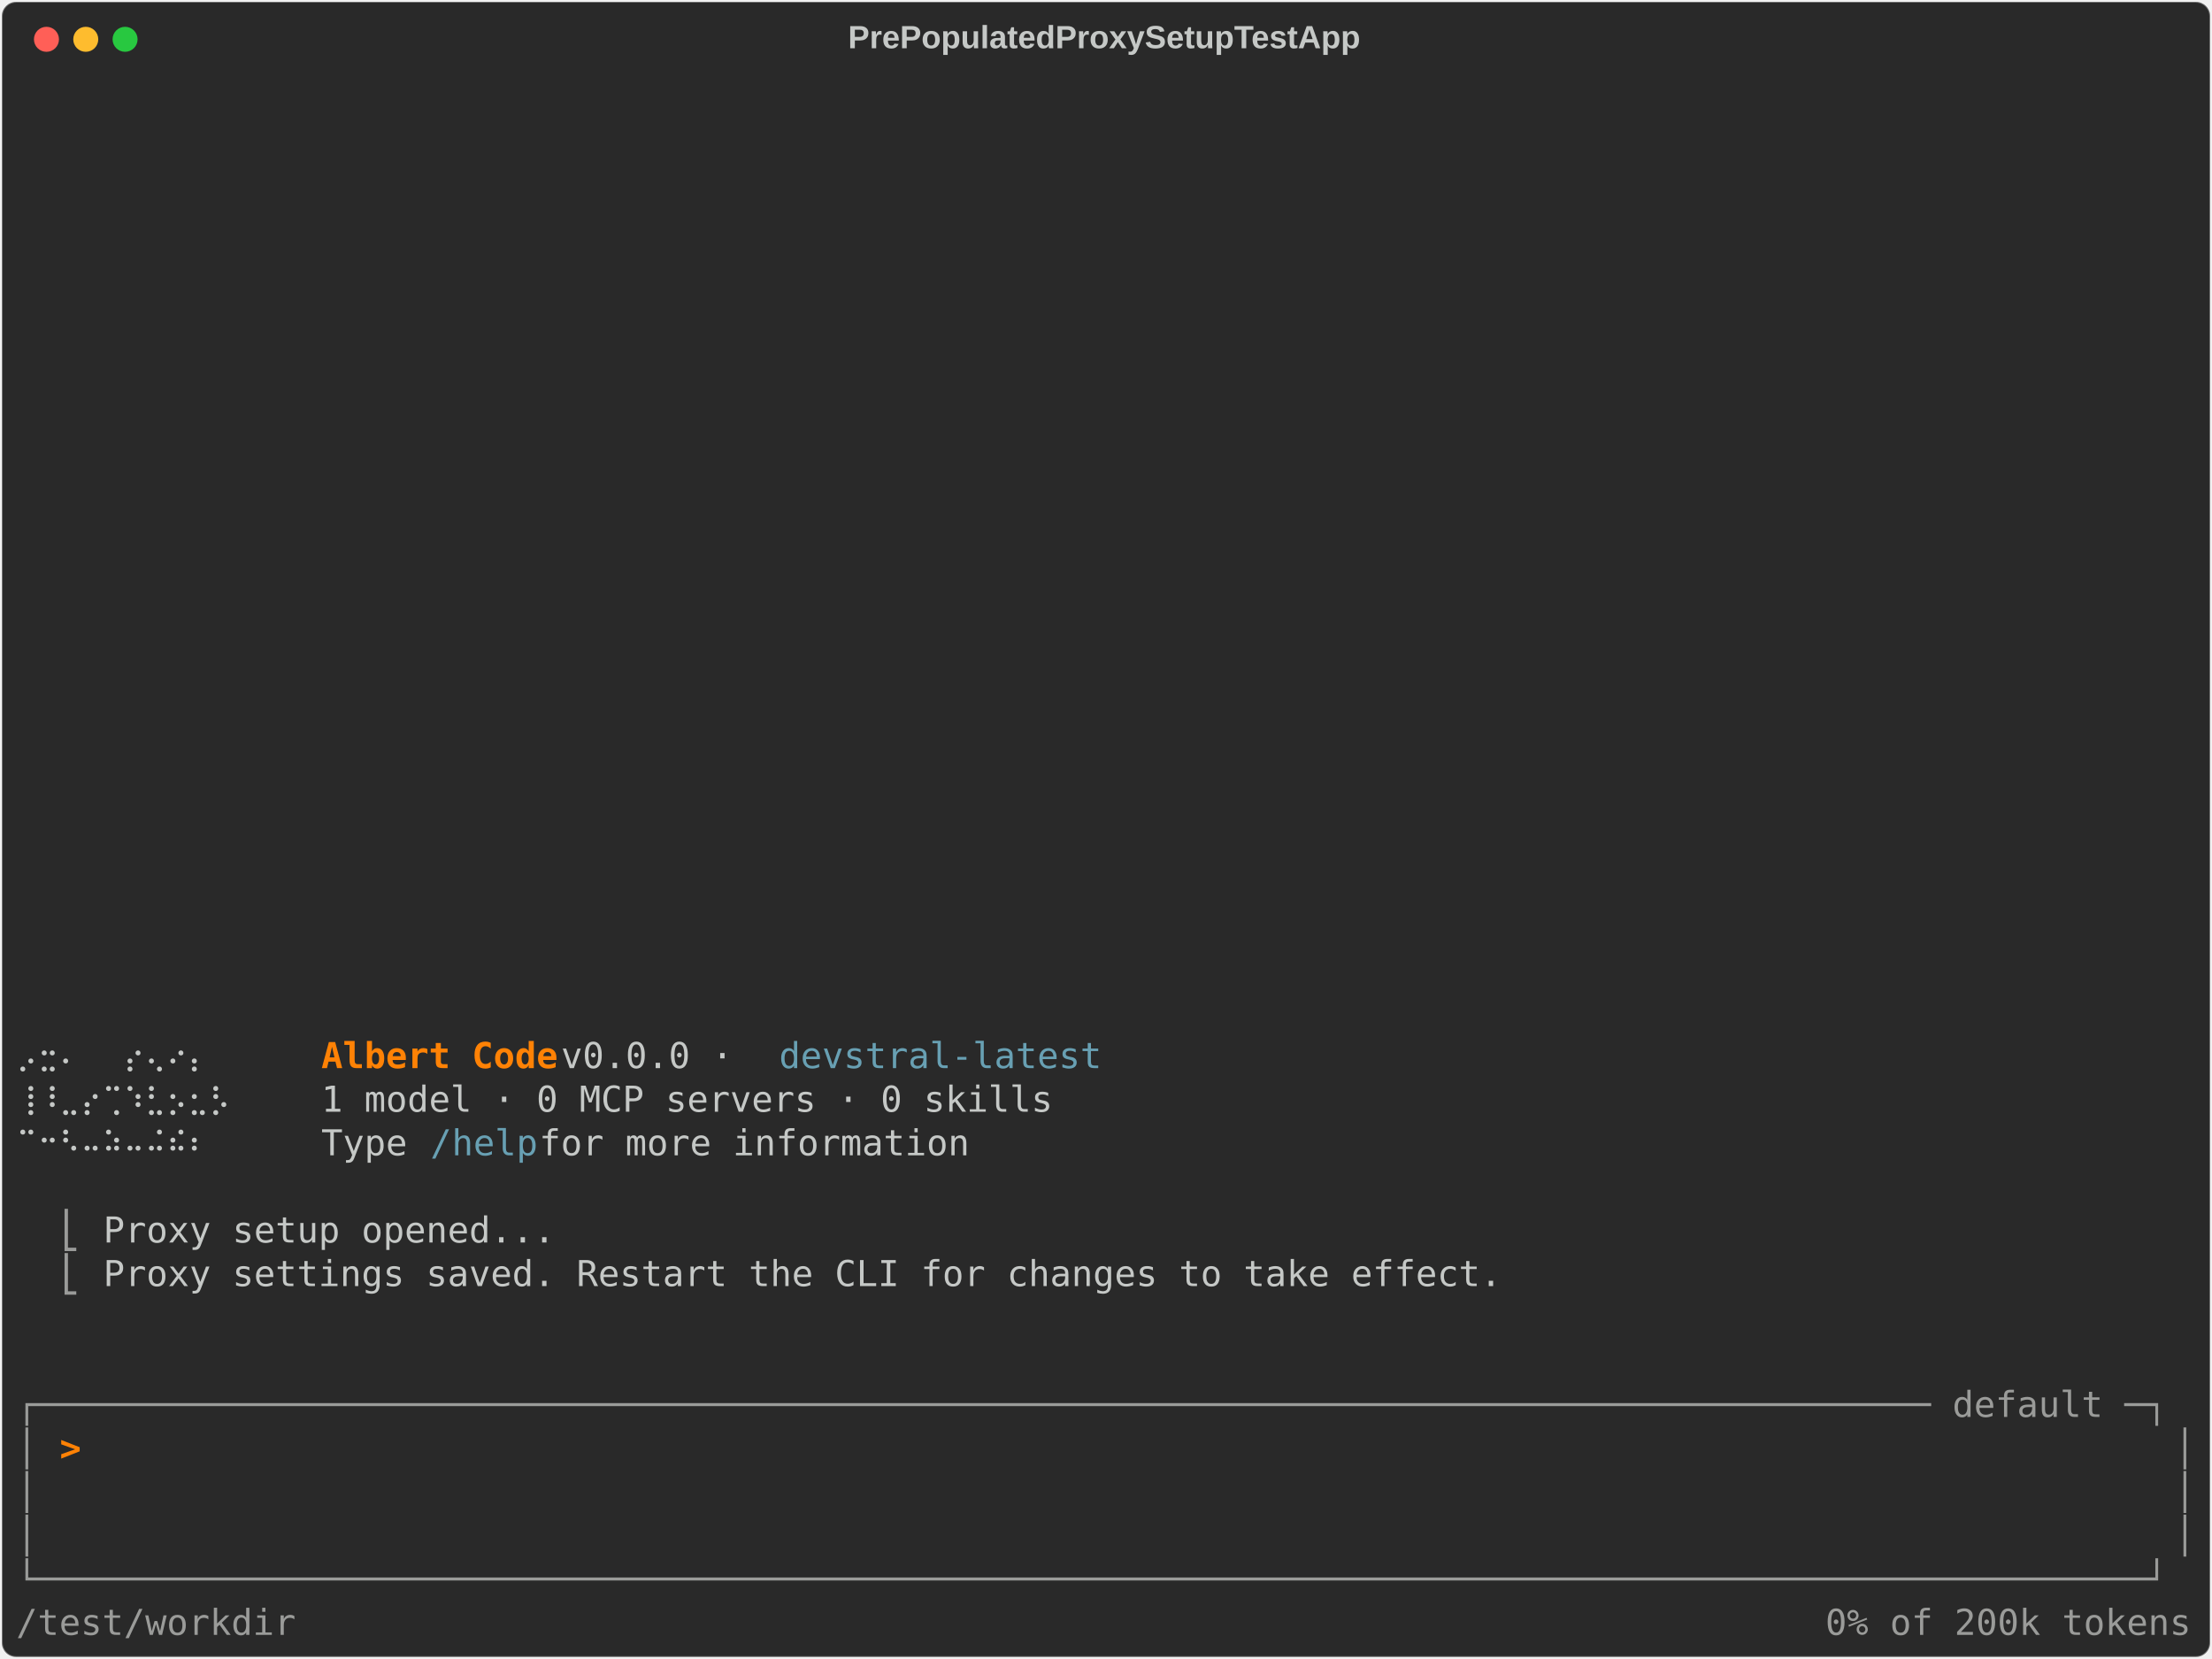
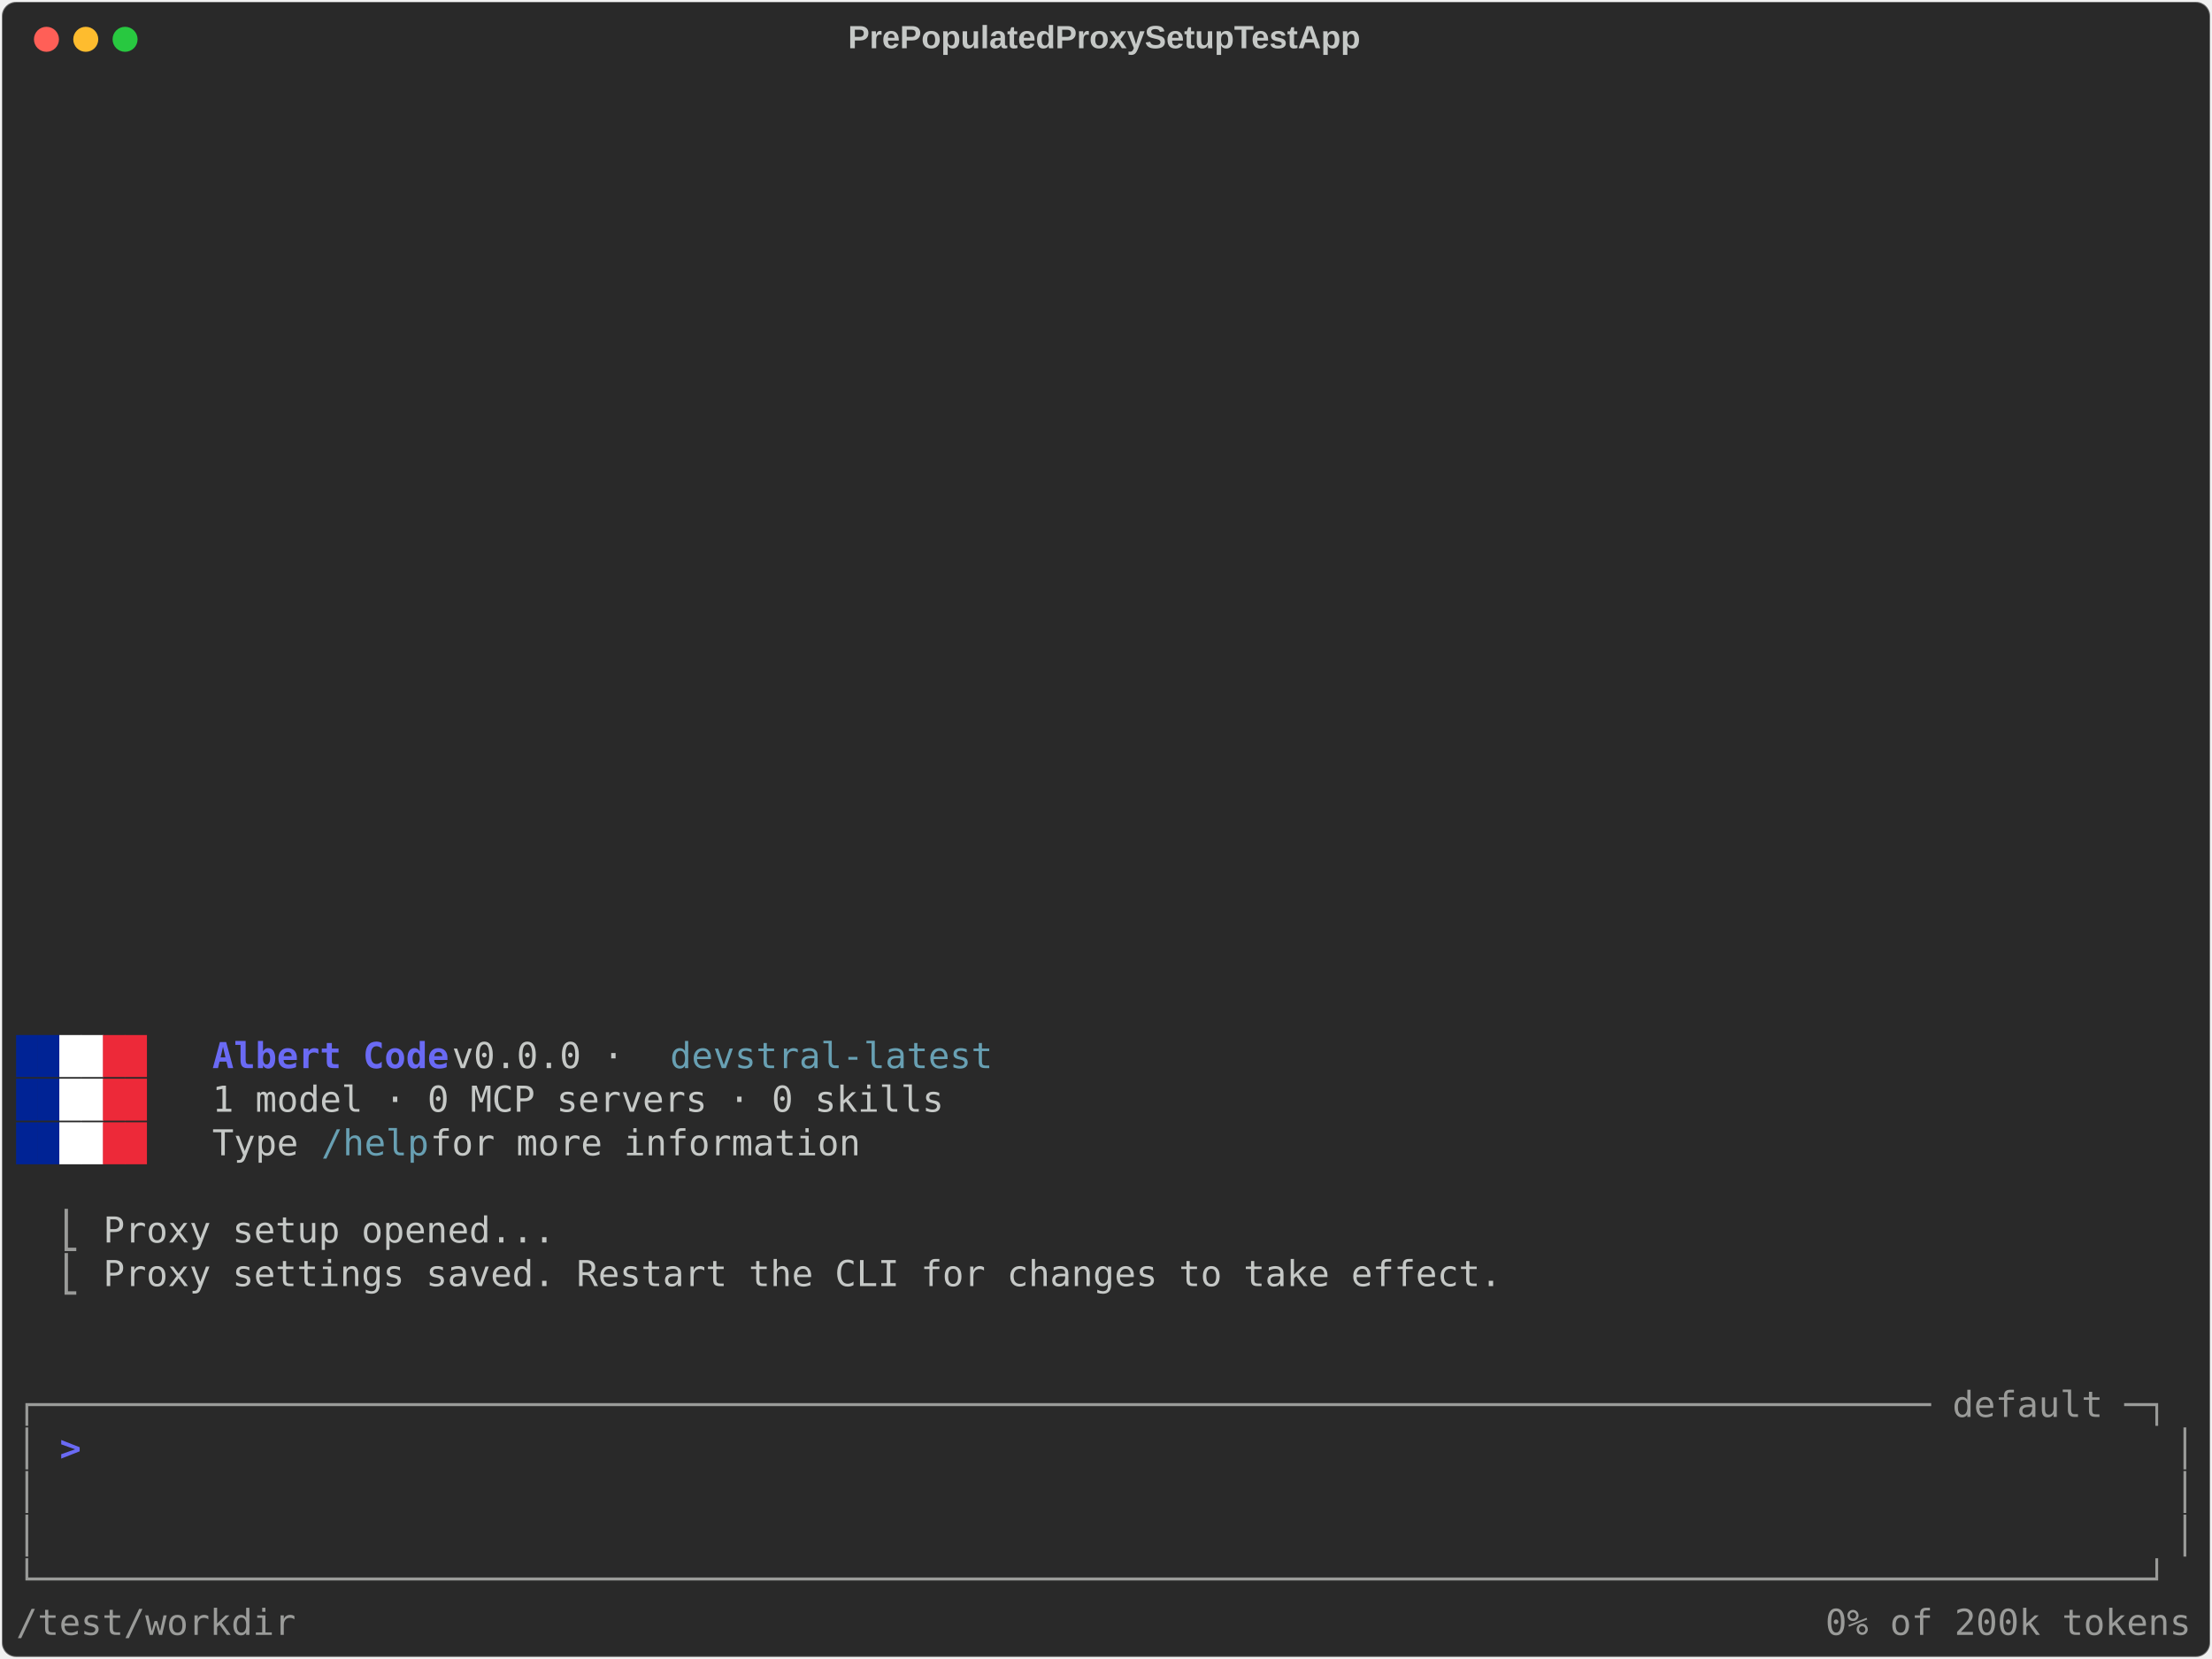
<svg xmlns="http://www.w3.org/2000/svg" class="rich-terminal" viewBox="0 0 1238 928.4">
  <style>

    @font-face {
        font-family: "Fira Code";
        src: local("FiraCode-Regular"),
                url("https://cdnjs.cloudflare.com/ajax/libs/firacode/6.2.0/woff2/FiraCode-Regular.woff2") format("woff2"),
                url("https://cdnjs.cloudflare.com/ajax/libs/firacode/6.2.0/woff/FiraCode-Regular.woff") format("woff");
        font-style: normal;
        font-weight: 400;
    }
    @font-face {
        font-family: "Fira Code";
        src: local("FiraCode-Bold"),
                url("https://cdnjs.cloudflare.com/ajax/libs/firacode/6.2.0/woff2/FiraCode-Bold.woff2") format("woff2"),
                url("https://cdnjs.cloudflare.com/ajax/libs/firacode/6.2.0/woff/FiraCode-Bold.woff") format("woff");
        font-style: bold;
        font-weight: 700;
    }

    .terminal-matrix {
        font-family: Fira Code, monospace;
        font-size: 20px;
        line-height: 24.4px;
        font-variant-east-asian: full-width;
    }

    .terminal-title {
        font-size: 18px;
        font-weight: bold;
        font-family: arial;
    }

    .terminal-r1 { fill: #c5c8c6 }
- .terminal-r2 { fill: #ff8205;font-weight: bold }
- .terminal-r3 { fill: #68a0b3 }
- .terminal-r4 { fill: #9a9b99 }
+ .terminal-r2 { fill: #002395 }
+ .terminal-r3 { fill: #ffffff }
+ .terminal-r4 { fill: #ed2939 }
+ .terminal-r5 { fill: #6a6af4;font-weight: bold }
+ .terminal-r6 { fill: #68a0b3 }
+ .terminal-r7 { fill: #9a9b99 }
    </style>
  <defs>
    <clipPath id="terminal-clip-terminal">
      <rect x="0" y="0" width="1219.0" height="877.4" />
    </clipPath>
    <clipPath id="terminal-line-0">
      <rect x="0" y="1.5" width="1220" height="24.65" />
    </clipPath>
    <clipPath id="terminal-line-1">
      <rect x="0" y="25.9" width="1220" height="24.65" />
    </clipPath>
    <clipPath id="terminal-line-2">
      <rect x="0" y="50.3" width="1220" height="24.65" />
    </clipPath>
    <clipPath id="terminal-line-3">
      <rect x="0" y="74.7" width="1220" height="24.65" />
    </clipPath>
    <clipPath id="terminal-line-4">
      <rect x="0" y="99.1" width="1220" height="24.65" />
    </clipPath>
    <clipPath id="terminal-line-5">
      <rect x="0" y="123.5" width="1220" height="24.65" />
    </clipPath>
    <clipPath id="terminal-line-6">
      <rect x="0" y="147.9" width="1220" height="24.65" />
    </clipPath>
    <clipPath id="terminal-line-7">
      <rect x="0" y="172.3" width="1220" height="24.65" />
    </clipPath>
    <clipPath id="terminal-line-8">
      <rect x="0" y="196.7" width="1220" height="24.65" />
    </clipPath>
    <clipPath id="terminal-line-9">
      <rect x="0" y="221.1" width="1220" height="24.65" />
    </clipPath>
    <clipPath id="terminal-line-10">
      <rect x="0" y="245.5" width="1220" height="24.65" />
    </clipPath>
    <clipPath id="terminal-line-11">
      <rect x="0" y="269.9" width="1220" height="24.65" />
    </clipPath>
    <clipPath id="terminal-line-12">
      <rect x="0" y="294.3" width="1220" height="24.65" />
    </clipPath>
    <clipPath id="terminal-line-13">
      <rect x="0" y="318.7" width="1220" height="24.65" />
    </clipPath>
    <clipPath id="terminal-line-14">
      <rect x="0" y="343.1" width="1220" height="24.65" />
    </clipPath>
    <clipPath id="terminal-line-15">
      <rect x="0" y="367.5" width="1220" height="24.65" />
    </clipPath>
    <clipPath id="terminal-line-16">
      <rect x="0" y="391.9" width="1220" height="24.65" />
    </clipPath>
    <clipPath id="terminal-line-17">
      <rect x="0" y="416.3" width="1220" height="24.65" />
    </clipPath>
    <clipPath id="terminal-line-18">
      <rect x="0" y="440.7" width="1220" height="24.65" />
    </clipPath>
    <clipPath id="terminal-line-19">
      <rect x="0" y="465.1" width="1220" height="24.65" />
    </clipPath>
    <clipPath id="terminal-line-20">
      <rect x="0" y="489.5" width="1220" height="24.65" />
    </clipPath>
    <clipPath id="terminal-line-21">
      <rect x="0" y="513.9" width="1220" height="24.65" />
    </clipPath>
    <clipPath id="terminal-line-22">
      <rect x="0" y="538.3" width="1220" height="24.65" />
    </clipPath>
    <clipPath id="terminal-line-23">
      <rect x="0" y="562.7" width="1220" height="24.65" />
    </clipPath>
    <clipPath id="terminal-line-24">
      <rect x="0" y="587.1" width="1220" height="24.65" />
    </clipPath>
    <clipPath id="terminal-line-25">
      <rect x="0" y="611.5" width="1220" height="24.65" />
    </clipPath>
    <clipPath id="terminal-line-26">
      <rect x="0" y="635.9" width="1220" height="24.65" />
    </clipPath>
    <clipPath id="terminal-line-27">
      <rect x="0" y="660.3" width="1220" height="24.65" />
    </clipPath>
    <clipPath id="terminal-line-28">
      <rect x="0" y="684.7" width="1220" height="24.65" />
    </clipPath>
    <clipPath id="terminal-line-29">
      <rect x="0" y="709.1" width="1220" height="24.65" />
    </clipPath>
    <clipPath id="terminal-line-30">
      <rect x="0" y="733.5" width="1220" height="24.65" />
    </clipPath>
    <clipPath id="terminal-line-31">
      <rect x="0" y="757.9" width="1220" height="24.65" />
    </clipPath>
    <clipPath id="terminal-line-32">
      <rect x="0" y="782.3" width="1220" height="24.65" />
    </clipPath>
    <clipPath id="terminal-line-33">
      <rect x="0" y="806.7" width="1220" height="24.65" />
    </clipPath>
    <clipPath id="terminal-line-34">
      <rect x="0" y="831.1" width="1220" height="24.65" />
    </clipPath>
  </defs>
  <rect fill="#292929" stroke="rgba(255,255,255,0.35)" stroke-width="1" x="1" y="1" width="1236" height="926.4" rx="8" />
  <text class="terminal-title" fill="#c5c8c6" text-anchor="middle" x="618" y="27">PrePopulatedProxySetupTestApp</text>
  <g transform="translate(26,22)">
    <circle cx="0" cy="0" r="7" fill="#ff5f57" />
    <circle cx="22" cy="0" r="7" fill="#febc2e" />
    <circle cx="44" cy="0" r="7" fill="#28c840" />
  </g>
  <g transform="translate(9, 41)" clip-path="url(#terminal-clip-terminal)">
    <g class="terminal-matrix">
      <text class="terminal-r1" x="1220" y="20" textLength="12.2" clip-path="url(#terminal-line-0)">
</text>
      <text class="terminal-r1" x="1220" y="44.4" textLength="12.2" clip-path="url(#terminal-line-1)">
</text>
      <text class="terminal-r1" x="1220" y="68.8" textLength="12.2" clip-path="url(#terminal-line-2)">
</text>
      <text class="terminal-r1" x="1220" y="93.2" textLength="12.2" clip-path="url(#terminal-line-3)">
</text>
      <text class="terminal-r1" x="1220" y="117.6" textLength="12.2" clip-path="url(#terminal-line-4)">
</text>
      <text class="terminal-r1" x="1220" y="142" textLength="12.2" clip-path="url(#terminal-line-5)">
</text>
      <text class="terminal-r1" x="1220" y="166.4" textLength="12.2" clip-path="url(#terminal-line-6)">
</text>
      <text class="terminal-r1" x="1220" y="190.8" textLength="12.2" clip-path="url(#terminal-line-7)">
</text>
      <text class="terminal-r1" x="1220" y="215.2" textLength="12.2" clip-path="url(#terminal-line-8)">
</text>
      <text class="terminal-r1" x="1220" y="239.6" textLength="12.2" clip-path="url(#terminal-line-9)">
</text>
      <text class="terminal-r1" x="1220" y="264" textLength="12.2" clip-path="url(#terminal-line-10)">
</text>
      <text class="terminal-r1" x="1220" y="288.4" textLength="12.2" clip-path="url(#terminal-line-11)">
</text>
      <text class="terminal-r1" x="1220" y="312.8" textLength="12.2" clip-path="url(#terminal-line-12)">
</text>
      <text class="terminal-r1" x="1220" y="337.2" textLength="12.2" clip-path="url(#terminal-line-13)">
</text>
      <text class="terminal-r1" x="1220" y="361.6" textLength="12.2" clip-path="url(#terminal-line-14)">
</text>
      <text class="terminal-r1" x="1220" y="386" textLength="12.2" clip-path="url(#terminal-line-15)">
</text>
      <text class="terminal-r1" x="1220" y="410.4" textLength="12.2" clip-path="url(#terminal-line-16)">
</text>
      <text class="terminal-r1" x="1220" y="434.8" textLength="12.2" clip-path="url(#terminal-line-17)">
</text>
      <text class="terminal-r1" x="1220" y="459.2" textLength="12.2" clip-path="url(#terminal-line-18)">
</text>
      <text class="terminal-r1" x="1220" y="483.6" textLength="12.2" clip-path="url(#terminal-line-19)">
</text>
      <text class="terminal-r1" x="1220" y="508" textLength="12.2" clip-path="url(#terminal-line-20)">
</text>
      <text class="terminal-r1" x="1220" y="532.4" textLength="12.2" clip-path="url(#terminal-line-21)">
</text>
-       <text class="terminal-r1" x="0" y="556.8" textLength="134.2" clip-path="url(#terminal-line-22)">  ⡠⣒⠄  ⡔⢄⠔⡄</text>
-       <text class="terminal-r2" x="170.8" y="556.8" textLength="134.2" clip-path="url(#terminal-line-22)">Albert Code</text>
-       <text class="terminal-r1" x="305" y="556.8" textLength="122" clip-path="url(#terminal-line-22)"> v0.0.0 · </text>
-       <text class="terminal-r3" x="427" y="556.8" textLength="183" clip-path="url(#terminal-line-22)">devstral-latest</text>
+       <text class="terminal-r2" x="0" y="556.8" textLength="12.2" clip-path="url(#terminal-line-22)">█</text>
+       <text class="terminal-r2" x="12.2" y="556.8" textLength="12.2" clip-path="url(#terminal-line-22)">█</text>
+       <text class="terminal-r3" x="24.4" y="556.8" textLength="12.2" clip-path="url(#terminal-line-22)">█</text>
+       <text class="terminal-r3" x="36.6" y="556.8" textLength="12.2" clip-path="url(#terminal-line-22)">█</text>
+       <text class="terminal-r4" x="48.8" y="556.8" textLength="12.2" clip-path="url(#terminal-line-22)">█</text>
+       <text class="terminal-r4" x="61" y="556.8" textLength="12.2" clip-path="url(#terminal-line-22)">█</text>
+       <text class="terminal-r5" x="109.8" y="556.8" textLength="134.2" clip-path="url(#terminal-line-22)">Albert Code</text>
+       <text class="terminal-r1" x="244" y="556.8" textLength="122" clip-path="url(#terminal-line-22)"> v0.0.0 · </text>
+       <text class="terminal-r6" x="366" y="556.8" textLength="183" clip-path="url(#terminal-line-22)">devstral-latest</text>
      <text class="terminal-r1" x="1220" y="556.8" textLength="12.2" clip-path="url(#terminal-line-22)">
</text>
-       <text class="terminal-r1" x="0" y="581.2" textLength="134.2" clip-path="url(#terminal-line-23)"> ⢸⠸⣀⡔⢉⠱⣃⡢⣂⡣</text>
-       <text class="terminal-r1" x="170.8" y="581.2" textLength="414.8" clip-path="url(#terminal-line-23)">1 model · 0 MCP servers · 0 skills</text>
+       <text class="terminal-r2" x="0" y="581.2" textLength="12.2" clip-path="url(#terminal-line-23)">█</text>
+       <text class="terminal-r2" x="12.2" y="581.2" textLength="12.2" clip-path="url(#terminal-line-23)">█</text>
+       <text class="terminal-r3" x="24.4" y="581.2" textLength="12.2" clip-path="url(#terminal-line-23)">█</text>
+       <text class="terminal-r3" x="36.6" y="581.2" textLength="12.2" clip-path="url(#terminal-line-23)">█</text>
+       <text class="terminal-r4" x="48.8" y="581.2" textLength="12.2" clip-path="url(#terminal-line-23)">█</text>
+       <text class="terminal-r4" x="61" y="581.2" textLength="12.2" clip-path="url(#terminal-line-23)">█</text>
+       <text class="terminal-r1" x="109.8" y="581.2" textLength="414.8" clip-path="url(#terminal-line-23)">1 model · 0 MCP servers · 0 skills</text>
      <text class="terminal-r1" x="1220" y="581.2" textLength="12.2" clip-path="url(#terminal-line-23)">
</text>
-       <text class="terminal-r1" x="0" y="605.6" textLength="134.2" clip-path="url(#terminal-line-24)">  ⠉⠒⠣⠤⠵⠤⠬⠮⠆</text>
-       <text class="terminal-r1" x="170.8" y="605.6" textLength="61" clip-path="url(#terminal-line-24)">Type </text>
-       <text class="terminal-r3" x="231.8" y="605.6" textLength="61" clip-path="url(#terminal-line-24)">/help</text>
-       <text class="terminal-r1" x="292.8" y="605.6" textLength="256.2" clip-path="url(#terminal-line-24)"> for more information</text>
+       <text class="terminal-r2" x="0" y="605.6" textLength="12.2" clip-path="url(#terminal-line-24)">█</text>
+       <text class="terminal-r2" x="12.2" y="605.6" textLength="12.2" clip-path="url(#terminal-line-24)">█</text>
+       <text class="terminal-r3" x="24.4" y="605.6" textLength="12.2" clip-path="url(#terminal-line-24)">█</text>
+       <text class="terminal-r3" x="36.6" y="605.6" textLength="12.2" clip-path="url(#terminal-line-24)">█</text>
+       <text class="terminal-r4" x="48.8" y="605.6" textLength="12.2" clip-path="url(#terminal-line-24)">█</text>
+       <text class="terminal-r4" x="61" y="605.6" textLength="12.2" clip-path="url(#terminal-line-24)">█</text>
+       <text class="terminal-r1" x="109.8" y="605.6" textLength="61" clip-path="url(#terminal-line-24)">Type </text>
+       <text class="terminal-r6" x="170.8" y="605.6" textLength="61" clip-path="url(#terminal-line-24)">/help</text>
+       <text class="terminal-r1" x="231.8" y="605.6" textLength="256.2" clip-path="url(#terminal-line-24)"> for more information</text>
      <text class="terminal-r1" x="1220" y="605.6" textLength="12.2" clip-path="url(#terminal-line-24)">
</text>
      <text class="terminal-r1" x="1220" y="630" textLength="12.2" clip-path="url(#terminal-line-25)">
</text>
-       <text class="terminal-r4" x="24.4" y="654.4" textLength="12.2" clip-path="url(#terminal-line-26)">⎣</text>
+       <text class="terminal-r7" x="24.4" y="654.4" textLength="12.2" clip-path="url(#terminal-line-26)">⎣</text>
      <text class="terminal-r1" x="48.8" y="654.4" textLength="256.2" clip-path="url(#terminal-line-26)">Proxy setup opened...</text>
      <text class="terminal-r1" x="1220" y="654.4" textLength="12.2" clip-path="url(#terminal-line-26)">
</text>
-       <text class="terminal-r4" x="24.4" y="678.8" textLength="12.2" clip-path="url(#terminal-line-27)">⎣</text>
+       <text class="terminal-r7" x="24.4" y="678.8" textLength="12.2" clip-path="url(#terminal-line-27)">⎣</text>
      <text class="terminal-r1" x="48.8" y="678.8" textLength="793" clip-path="url(#terminal-line-27)">Proxy settings saved. Restart the CLI for changes to take effect.</text>
      <text class="terminal-r1" x="1220" y="678.8" textLength="12.2" clip-path="url(#terminal-line-27)">
</text>
      <text class="terminal-r1" x="1220" y="703.2" textLength="12.2" clip-path="url(#terminal-line-28)">
</text>
      <text class="terminal-r1" x="1220" y="727.6" textLength="12.2" clip-path="url(#terminal-line-29)">
</text>
-       <text class="terminal-r4" x="0" y="752" textLength="1220" clip-path="url(#terminal-line-30)">┌──────────────────────────────────────────────────────────────────────────────────────── default ─┐</text>
+       <text class="terminal-r7" x="0" y="752" textLength="1220" clip-path="url(#terminal-line-30)">┌──────────────────────────────────────────────────────────────────────────────────────── default ─┐</text>
      <text class="terminal-r1" x="1220" y="752" textLength="12.2" clip-path="url(#terminal-line-30)">
</text>
-       <text class="terminal-r4" x="0" y="776.4" textLength="12.2" clip-path="url(#terminal-line-31)">│</text>
-       <text class="terminal-r2" x="24.4" y="776.4" textLength="12.2" clip-path="url(#terminal-line-31)">&gt;</text>
-       <text class="terminal-r4" x="1207.8" y="776.4" textLength="12.2" clip-path="url(#terminal-line-31)">│</text>
+       <text class="terminal-r7" x="0" y="776.4" textLength="12.2" clip-path="url(#terminal-line-31)">│</text>
+       <text class="terminal-r5" x="24.4" y="776.4" textLength="12.2" clip-path="url(#terminal-line-31)">&gt;</text>
+       <text class="terminal-r7" x="1207.8" y="776.4" textLength="12.2" clip-path="url(#terminal-line-31)">│</text>
      <text class="terminal-r1" x="1220" y="776.4" textLength="12.2" clip-path="url(#terminal-line-31)">
</text>
-       <text class="terminal-r4" x="0" y="800.8" textLength="12.2" clip-path="url(#terminal-line-32)">│</text>
-       <text class="terminal-r4" x="1207.8" y="800.8" textLength="12.2" clip-path="url(#terminal-line-32)">│</text>
+       <text class="terminal-r7" x="0" y="800.8" textLength="12.2" clip-path="url(#terminal-line-32)">│</text>
+       <text class="terminal-r7" x="1207.8" y="800.8" textLength="12.2" clip-path="url(#terminal-line-32)">│</text>
      <text class="terminal-r1" x="1220" y="800.8" textLength="12.2" clip-path="url(#terminal-line-32)">
</text>
-       <text class="terminal-r4" x="0" y="825.2" textLength="12.2" clip-path="url(#terminal-line-33)">│</text>
-       <text class="terminal-r4" x="1207.8" y="825.2" textLength="12.2" clip-path="url(#terminal-line-33)">│</text>
+       <text class="terminal-r7" x="0" y="825.2" textLength="12.2" clip-path="url(#terminal-line-33)">│</text>
+       <text class="terminal-r7" x="1207.8" y="825.2" textLength="12.2" clip-path="url(#terminal-line-33)">│</text>
      <text class="terminal-r1" x="1220" y="825.2" textLength="12.2" clip-path="url(#terminal-line-33)">
</text>
-       <text class="terminal-r4" x="0" y="849.6" textLength="1220" clip-path="url(#terminal-line-34)">└──────────────────────────────────────────────────────────────────────────────────────────────────┘</text>
+       <text class="terminal-r7" x="0" y="849.6" textLength="1220" clip-path="url(#terminal-line-34)">└──────────────────────────────────────────────────────────────────────────────────────────────────┘</text>
      <text class="terminal-r1" x="1220" y="849.6" textLength="12.2" clip-path="url(#terminal-line-34)">
</text>
-       <text class="terminal-r4" x="0" y="874" textLength="158.6" clip-path="url(#terminal-line-35)">/test/workdir</text>
-       <text class="terminal-r4" x="1012.6" y="874" textLength="207.4" clip-path="url(#terminal-line-35)">0% of 200k tokens</text>
+       <text class="terminal-r7" x="0" y="874" textLength="158.6" clip-path="url(#terminal-line-35)">/test/workdir</text>
+       <text class="terminal-r7" x="1012.6" y="874" textLength="207.4" clip-path="url(#terminal-line-35)">0% of 200k tokens</text>
    </g>
  </g>
</svg>
